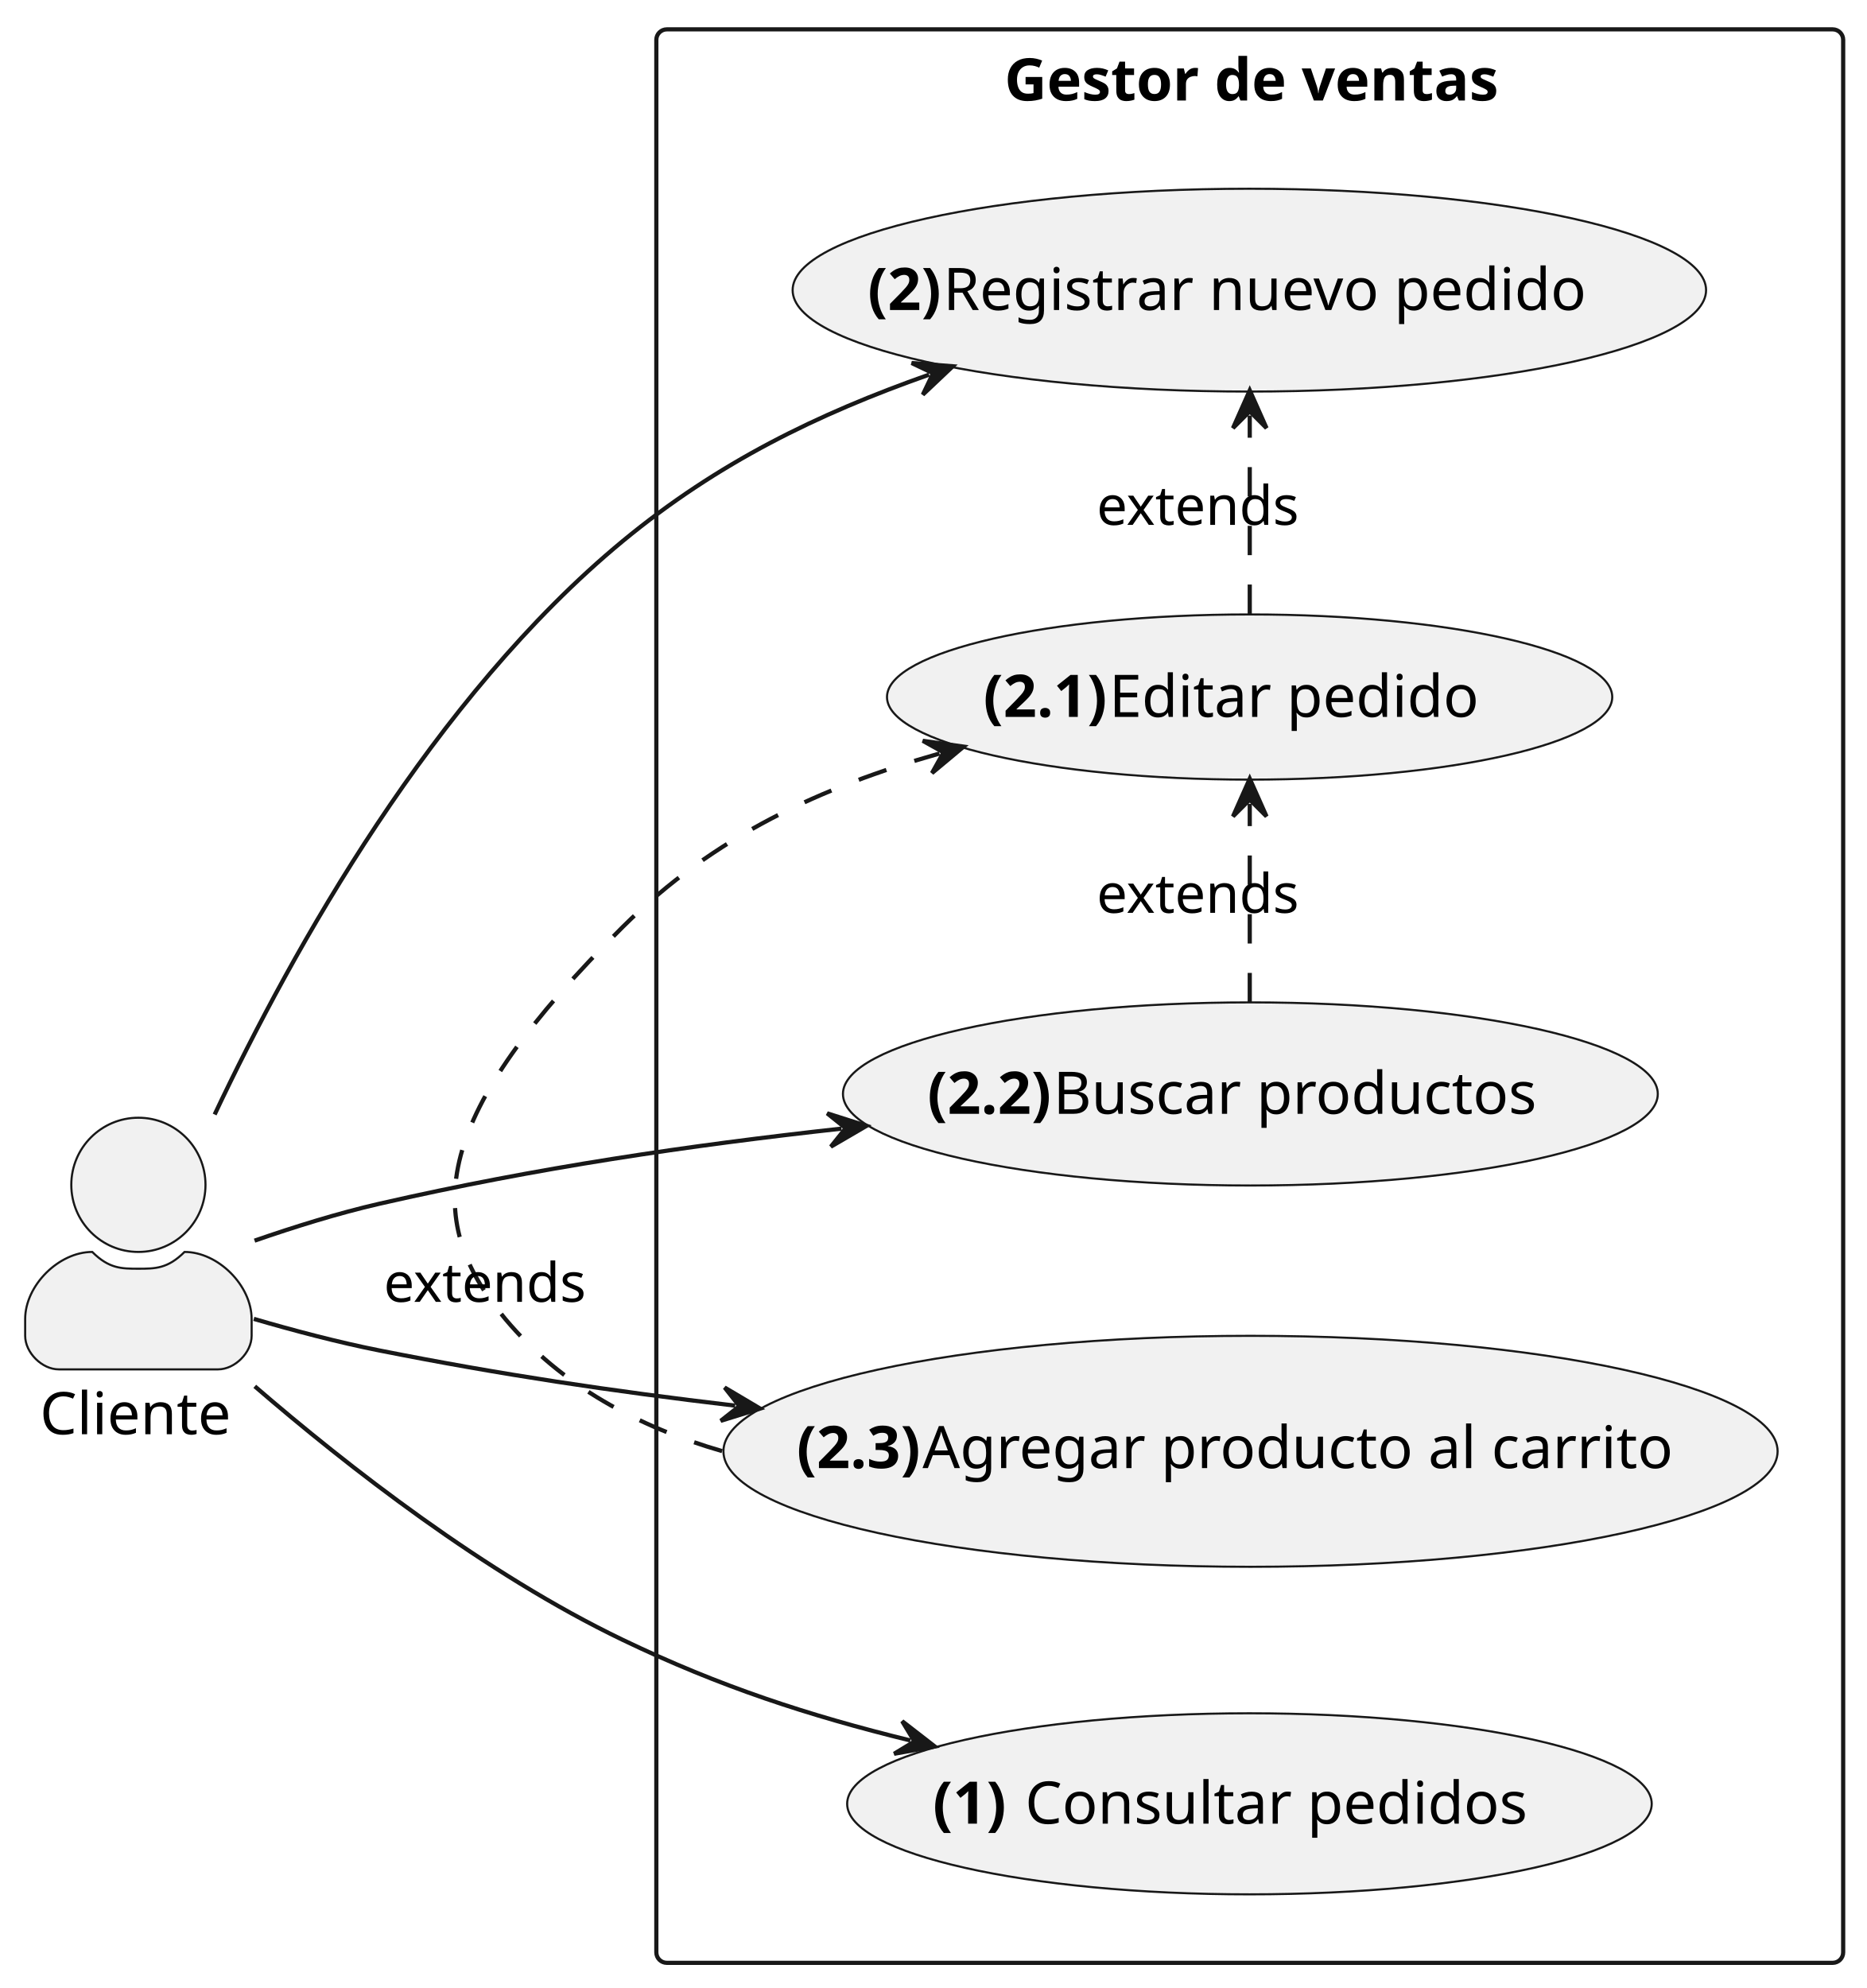
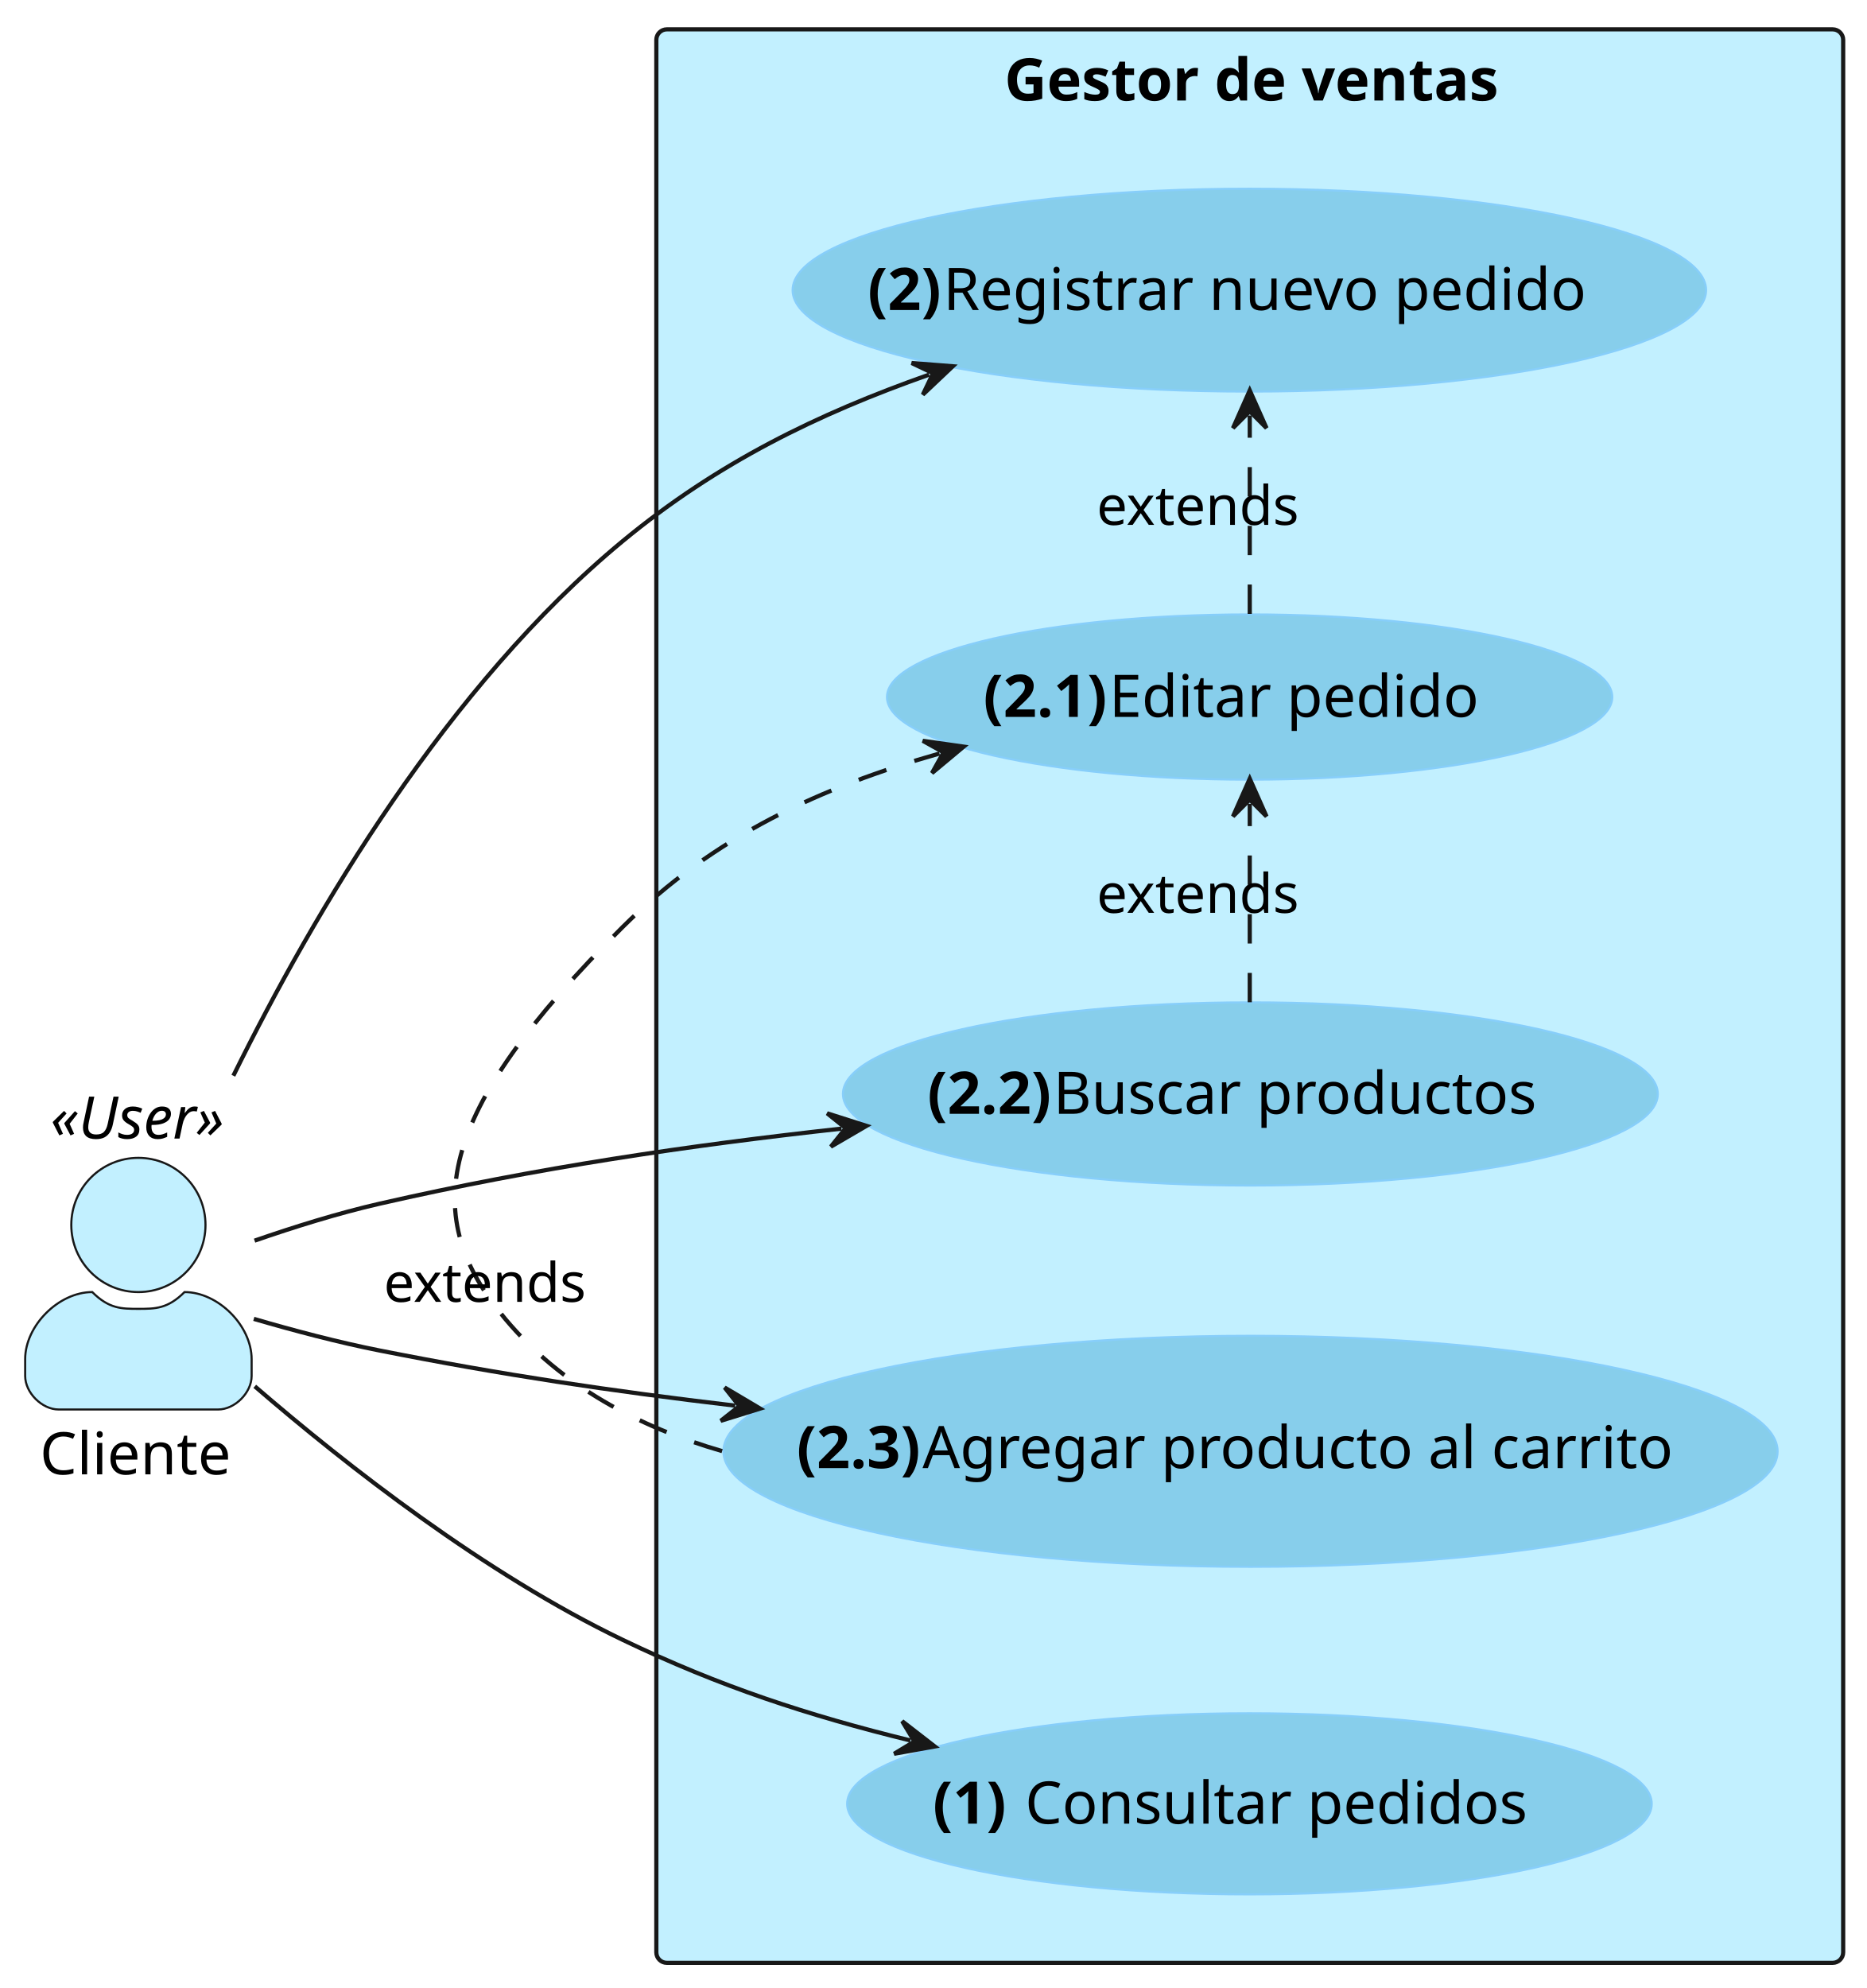
<svg xmlns="http://www.w3.org/2000/svg" contentStyleType="text/css" height="474px" preserveAspectRatio="none" style="width:445px;height:474px;background:#FFFFFF;" version="1.1" viewBox="0 0 445 474" width="445px" zoomAndPan="magnify">
  <defs />
  <g>
    <g id="cluster_Gestor de ventas">
-       <rect fill="none" height="461" rx="2.5" ry="2.5" style="stroke:#181818;stroke-width:1.0;" width="283" x="156.5" y="7" />
+       <rect fill="#C2F0FF" height="461" rx="2.5" ry="2.5" style="stroke:#181818;stroke-width:1.0;" width="283" x="156.5" y="7" />
      <text fill="#000000" font-family="sans-serif" font-size="14" font-weight="bold" lengthAdjust="spacing" textLength="117" x="239.5" y="23.966">Gestor de ventas</text>
    </g>
    <g id="elem_consultarPedidos">
-       <ellipse cx="297.925" cy="430.085" fill="#F1F1F1" rx="95.925" ry="21.585" style="stroke:#181818;stroke-width:0.5;" />
+       <ellipse cx="297.925" cy="430.085" fill="#87CEEB" rx="95.925" ry="21.585" style="stroke:#87CEFA;stroke-width:0.5;" />
      <text fill="#000000" font-family="sans-serif" font-size="14" font-weight="bold" lengthAdjust="spacing" textLength="18" x="222.425" y="434.818">(1)</text>
      <text fill="#000000" font-family="sans-serif" font-size="14" lengthAdjust="spacing" textLength="123" x="244.425" y="434.818">Consultar pedidos</text>
    </g>
    <g id="elem_registrarPedido">
-       <ellipse cx="297.905" cy="69.181" fill="#F1F1F1" rx="108.905" ry="24.181" style="stroke:#181818;stroke-width:0.5;" />
+       <ellipse cx="297.905" cy="69.181" fill="#87CEEB" rx="108.905" ry="24.181" style="stroke:#87CEFA;stroke-width:0.5;" />
      <text fill="#000000" font-family="sans-serif" font-size="14" font-weight="bold" lengthAdjust="spacing" textLength="18" x="206.905" y="73.914">(2)</text>
      <text fill="#000000" font-family="sans-serif" font-size="14" lengthAdjust="spacing" textLength="158" x="224.905" y="73.914">Registrar nuevo pedido</text>
    </g>
    <g id="elem_editarPedido">
-       <ellipse cx="297.969" cy="166.194" fill="#F1F1F1" rx="86.469" ry="19.694" style="stroke:#181818;stroke-width:0.5;" />
+       <ellipse cx="297.969" cy="166.194" fill="#87CEEB" rx="86.469" ry="19.694" style="stroke:#87CEFA;stroke-width:0.5;" />
      <text fill="#000000" font-family="sans-serif" font-size="14" font-weight="bold" lengthAdjust="spacing" textLength="30" x="234.47" y="170.927">(2.1)</text>
      <text fill="#000000" font-family="sans-serif" font-size="14" lengthAdjust="spacing" textLength="91" x="264.469" y="170.927">Editar pedido</text>
    </g>
    <g id="elem_buscarProductos">
-       <ellipse cx="298.148" cy="260.83" fill="#F1F1F1" rx="97.148" ry="21.83" style="stroke:#181818;stroke-width:0.5;" />
+       <ellipse cx="298.148" cy="260.83" fill="#87CEEB" rx="97.148" ry="21.83" style="stroke:#87CEFA;stroke-width:0.5;" />
      <text fill="#000000" font-family="sans-serif" font-size="14" font-weight="bold" lengthAdjust="spacing" textLength="30" x="221.148" y="265.563">(2.2)</text>
      <text fill="#000000" font-family="sans-serif" font-size="14" lengthAdjust="spacing" textLength="118" x="251.148" y="265.563">Buscar productos</text>
    </g>
    <g id="elem_agregarProducto">
-       <ellipse cx="298.183" cy="346.037" fill="#F1F1F1" rx="125.683" ry="27.537" style="stroke:#181818;stroke-width:0.5;" />
+       <ellipse cx="298.183" cy="346.037" fill="#87CEEB" rx="125.683" ry="27.537" style="stroke:#87CEFA;stroke-width:0.5;" />
      <text fill="#000000" font-family="sans-serif" font-size="14" font-weight="bold" lengthAdjust="spacing" textLength="30" x="189.967" y="350.045">(2.3)</text>
      <text fill="#000000" font-family="sans-serif" font-size="14" lengthAdjust="spacing" textLength="184" x="219.967" y="350.045">Agregar producto al carrito</text>
    </g>
-     <g id="elem_cliente">
-       <ellipse cx="33" cy="282.5" fill="#F1F1F1" rx="16" ry="16" style="stroke:#181818;stroke-width:0.5;" />
-       <path d="M33,302.5 C37,302.5 40,302.5 44,298.5 C52,298.5 60,306.5 60,314.5 L60,318.5 C60,322.5 56,326.5 52,326.5 L14,326.5 C10,326.5 6,322.5 6,318.5 L6,314.5 C6,306.5 14,298.5 22,298.5 C26,302.5 29,302.5 33,302.5 " fill="#F1F1F1" style="stroke:#181818;stroke-width:0.5;" />
-       <text fill="#000000" font-family="sans-serif" font-size="14" lengthAdjust="spacing" textLength="47" x="9.5" y="341.966">Cliente</text>
+     <g id="elem_Cliente">
+       <ellipse cx="33" cy="292.068" fill="#C2F0FF" rx="16" ry="16" style="stroke:#181818;stroke-width:0.5;" />
+       <path d="M33,312.068 C37,312.068 40,312.068 44,308.068 C52,308.068 60,316.068 60,324.068 L60,328.068 C60,332.068 56,336.068 52,336.068 L14,336.068 C10,336.068 6,332.068 6,328.068 L6,324.068 C6,316.068 14,308.068 22,308.068 C26,312.068 29,312.068 33,312.068 " fill="#C2F0FF" style="stroke:#181818;stroke-width:0.5;" />
+       <text fill="#000000" font-family="sans-serif" font-size="14" lengthAdjust="spacing" textLength="47" x="9.5" y="351.534">Cliente</text>
+       <text fill="#000000" font-family="sans-serif" font-size="14" font-style="italic" lengthAdjust="spacing" textLength="42" x="12" y="271.466">«User»</text>
    </g>
    <g id="link_editarPedido_registrarPedido">
      <path d="M298,146.37 C298,130.98 298,115.49 298,99.07 " fill="none" id="editarPedido-to-registrarPedido" style="stroke:#181818;stroke-width:1.0;stroke-dasharray:7.0,7.0;" />
      <polygon fill="#181818" points="298,93.07,294,102.07,298,98.07,302,102.07,298,93.07" style="stroke:#181818;stroke-width:1.0;" />
      <text fill="#000000" font-family="sans-serif" font-size="13" lengthAdjust="spacing" textLength="48" x="261.5" y="125.147">extends</text>
    </g>
    <g id="link_buscarProductos_editarPedido">
      <path d="M298,238.97 C298,222.85 298,207.18 298,191.66 " fill="none" id="buscarProductos-to-editarPedido" style="stroke:#181818;stroke-width:1.0;stroke-dasharray:7.0,7.0;" />
      <polygon fill="#181818" points="298,185.66,294,194.66,298,190.66,302,194.66,298,185.66" style="stroke:#181818;stroke-width:1.0;" />
      <text fill="#000000" font-family="sans-serif" font-size="13" lengthAdjust="spacing" textLength="48" x="261.5" y="217.647">extends</text>
    </g>
    <g id="link_agregarProducto_editarPedido">
      <path d="M172.19,345.99 C152.27,340.24 133.87,330.45 120.5,314.5 C100.07,290.13 103.23,265.95 148.5,221 C170.38,199.27 195.788,187.68 224.018,179.66 " fill="none" id="agregarProducto-to-editarPedido" style="stroke:#181818;stroke-width:1.0;stroke-dasharray:7.0,7.0;" />
      <polygon fill="#181818" points="229.79,178.02,220.04,176.632,224.98,179.386,222.226,184.327,229.79,178.02" style="stroke:#181818;stroke-width:1.0;" />
      <text fill="#000000" font-family="sans-serif" font-size="13" lengthAdjust="spacing" textLength="48" x="91.5" y="310.397">extends</text>
    </g>
-     <g id="link_cliente_consultarPedidos">
-       <path d="M60.75,330.54 C82.81,349.56 115.69,375.25 148.5,391 C171.69,402.14 192.663,408.99 217.073,414.98 " fill="none" id="cliente-to-consultarPedidos" style="stroke:#181818;stroke-width:1.0;" />
+     <g id="link_Cliente_consultarPedidos">
+       <path d="M60.75,330.54 C82.81,349.56 115.69,375.25 148.5,391 C171.69,402.14 192.663,408.99 217.073,414.98 " fill="none" id="Cliente-to-consultarPedidos" style="stroke:#181818;stroke-width:1.0;" />
      <polygon fill="#181818" points="222.9,416.41,215.113,410.38,218.044,415.218,213.206,418.15,222.9,416.41" style="stroke:#181818;stroke-width:1.0;" />
    </g>
-     <g id="link_cliente_registrarPedido">
-       <path d="M51.18,265.73 C69.91,226.11 103.35,166.29 148.5,129 C171.23,110.23 194.932,98.717 221.542,89.327 " fill="none" id="cliente-to-registrarPedido" style="stroke:#181818;stroke-width:1.0;" />
+     <g id="link_Cliente_registrarPedido">
+       <path d="M55.64,256.49 C74.99,217.26 106.74,163.49 148.5,129 C171.23,110.23 194.932,98.717 221.542,89.327 " fill="none" id="Cliente-to-registrarPedido" style="stroke:#181818;stroke-width:1.0;" />
      <polygon fill="#181818" points="227.2,87.33,217.382,86.553,222.485,88.994,220.044,94.097,227.2,87.33" style="stroke:#181818;stroke-width:1.0;" />
    </g>
-     <g id="link_cliente_buscarProductos">
-       <path d="M60.7,295.81 C70.02,292.58 80.61,289.26 90.5,287 C128.1,278.4 164.286,273.108 200.656,269.098 " fill="none" id="cliente-to-buscarProductos" style="stroke:#181818;stroke-width:1.0;" />
+     <g id="link_Cliente_buscarProductos">
+       <path d="M60.7,295.81 C70.02,292.58 80.61,289.26 90.5,287 C128.1,278.4 164.286,273.108 200.656,269.098 " fill="none" id="Cliente-to-buscarProductos" style="stroke:#181818;stroke-width:1.0;" />
      <polygon fill="#181818" points="206.62,268.44,197.236,265.45,201.65,268.988,198.113,273.402,206.62,268.44" style="stroke:#181818;stroke-width:1.0;" />
    </g>
-     <g id="link_cliente_agregarProducto">
-       <path d="M60.52,314.46 C69.91,317.2 80.6,320.04 90.5,322 C119.71,327.79 145.571,331.649 175.301,335.149 " fill="none" id="cliente-to-agregarProducto" style="stroke:#181818;stroke-width:1.0;" />
+     <g id="link_Cliente_agregarProducto">
+       <path d="M60.52,314.46 C69.91,317.2 80.6,320.04 90.5,322 C119.71,327.79 145.571,331.649 175.301,335.149 " fill="none" id="Cliente-to-agregarProducto" style="stroke:#181818;stroke-width:1.0;" />
      <polygon fill="#181818" points="181.26,335.85,172.789,330.825,176.294,335.265,171.854,338.77,181.26,335.85" style="stroke:#181818;stroke-width:1.0;" />
    </g>
  </g>
</svg>
